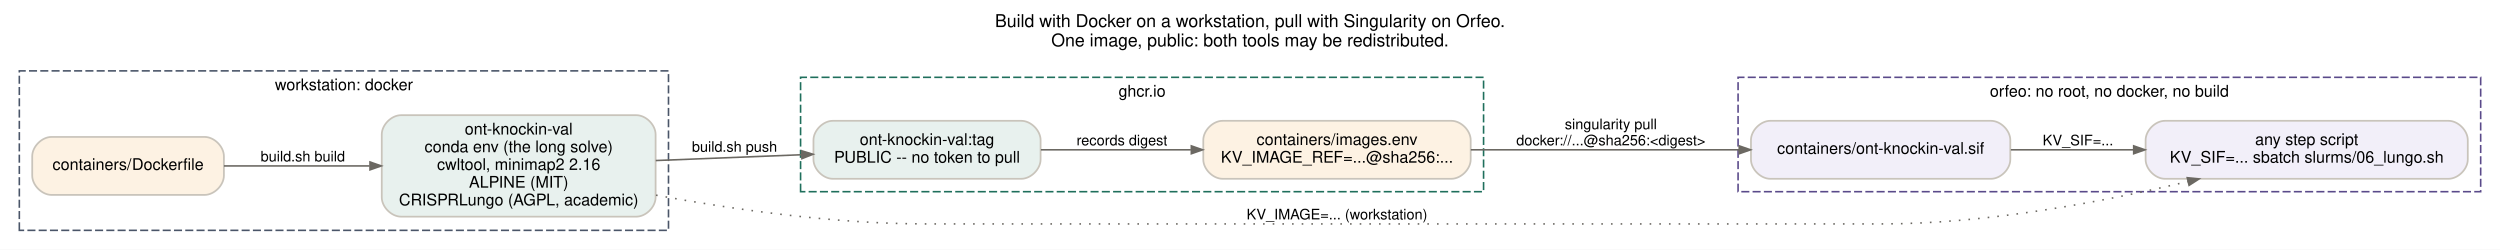
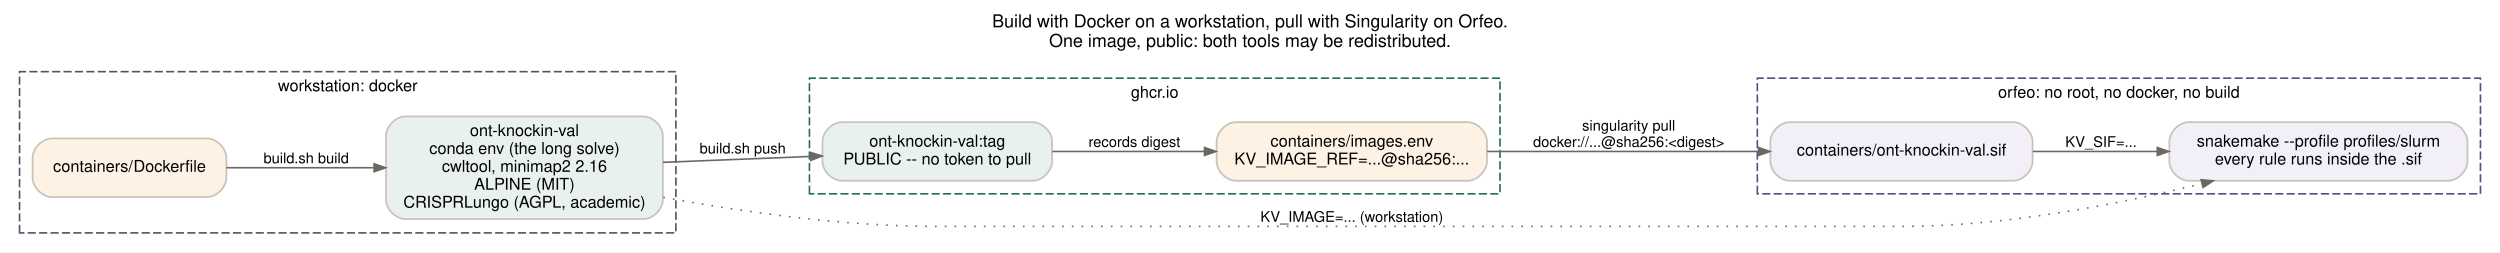
- <svg xmlns="http://www.w3.org/2000/svg" width="1552pt" height="155pt" viewBox="0.00 0.00 1552.00 155.00">
+ <svg xmlns="http://www.w3.org/2000/svg" width="1535pt" height="155pt" viewBox="0.00 0.00 1535.00 155.00">
  <g id="graph0" class="graph" transform="scale(1 1) rotate(0) translate(4 151)">
-     <polygon fill="white" stroke="transparent" points="-4,4 -4,-151 1548,-151 1548,4 -4,4" />
-     <text text-anchor="middle" x="772" y="-134.2" font-family="Helvetica,sans-Serif" font-size="11.00">Build with Docker on a workstation, pull with Singularity on Orfeo.</text>
-     <text text-anchor="middle" x="772" y="-122.2" font-family="Helvetica,sans-Serif" font-size="11.00">One image, public: both tools may be redistributed.</text>
+     <polygon fill="white" stroke="transparent" points="-4,4 -4,-151 1531,-151 1531,4 -4,4" />
+     <text text-anchor="middle" x="763.5" y="-134.2" font-family="Helvetica,sans-Serif" font-size="11.00">Build with Docker on a workstation, pull with Singularity on Orfeo.</text>
+     <text text-anchor="middle" x="763.5" y="-122.2" font-family="Helvetica,sans-Serif" font-size="11.00">One image, public: both tools may be redistributed.</text>
    <g id="clust1" class="cluster">
      <polygon fill="white" stroke="#4a5568" stroke-dasharray="5,2" points="8,-8 8,-107 411,-107 411,-8 8,-8" />
      <text text-anchor="middle" x="209.5" y="-95" font-family="Helvetica,sans-Serif" font-size="10.00">workstation: docker</text>
    </g>
    <g id="clust2" class="cluster">
      <polygon fill="white" stroke="#1f6f5c" stroke-dasharray="5,2" points="493,-32 493,-103 917,-103 917,-32 493,-32" />
      <text text-anchor="middle" x="705" y="-91" font-family="Helvetica,sans-Serif" font-size="10.00">ghcr.io</text>
    </g>
    <g id="clust3" class="cluster">
-       <polygon fill="white" stroke="#5a4a8a" stroke-dasharray="5,2" points="1075,-32 1075,-103 1536,-103 1536,-32 1075,-32" />
-       <text text-anchor="middle" x="1305.5" y="-91" font-family="Helvetica,sans-Serif" font-size="10.00">orfeo: no root, no docker, no build</text>
+       <polygon fill="white" stroke="#5a4a8a" stroke-dasharray="5,2" points="1075,-32 1075,-103 1519,-103 1519,-32 1075,-32" />
+       <text text-anchor="middle" x="1297" y="-91" font-family="Helvetica,sans-Serif" font-size="10.00">orfeo: no root, no docker, no build</text>
    </g>
    <g id="node1" class="node">
      <path fill="#fdf2e3" stroke="#c9c4bb" stroke-width="1.1" d="M123,-66C123,-66 28,-66 28,-66 22,-66 16,-60 16,-54 16,-54 16,-42 16,-42 16,-36 22,-30 28,-30 28,-30 123,-30 123,-30 129,-30 135,-36 135,-42 135,-42 135,-54 135,-54 135,-60 129,-66 123,-66" />
      <text text-anchor="middle" x="75.5" y="-45.5" font-family="Helvetica,sans-Serif" font-size="10.00">containers/Dockerfile</text>
    </g>
    <g id="node2" class="node">
      <path fill="#e8f1ee" stroke="#c9c4bb" stroke-width="1.1" d="M391,-79.5C391,-79.5 245,-79.5 245,-79.5 239,-79.5 233,-73.5 233,-67.5 233,-67.5 233,-28.5 233,-28.5 233,-22.5 239,-16.5 245,-16.5 245,-16.5 391,-16.5 391,-16.5 397,-16.5 403,-22.5 403,-28.5 403,-28.5 403,-67.5 403,-67.5 403,-73.5 397,-79.5 391,-79.5" />
      <text text-anchor="middle" x="318" y="-67.5" font-family="Helvetica,sans-Serif" font-size="10.00">ont-knockin-val</text>
      <text text-anchor="middle" x="318" y="-56.5" font-family="Helvetica,sans-Serif" font-size="10.00">conda env (the long solve)</text>
      <text text-anchor="middle" x="318" y="-45.5" font-family="Helvetica,sans-Serif" font-size="10.00">cwltool, minimap2 2.16</text>
      <text text-anchor="middle" x="318" y="-34.5" font-family="Helvetica,sans-Serif" font-size="10.00">ALPINE (MIT)</text>
      <text text-anchor="middle" x="318" y="-23.5" font-family="Helvetica,sans-Serif" font-size="10.00">CRISPRLungo (AGPL, academic)</text>
    </g>
    <g id="edge1" class="edge">
      <path fill="none" stroke="#6b6862" d="M135.03,-48C162.19,-48 195.11,-48 225.45,-48" />
      <polygon fill="#6b6862" stroke="#6b6862" points="225.69,-50.45 232.69,-48 225.69,-45.55 225.69,-50.45" />
      <text text-anchor="middle" x="184" y="-50.8" font-family="Helvetica,sans-Serif" font-size="9.00">build.sh build</text>
    </g>
    <g id="node3" class="node">
      <path fill="#e8f1ee" stroke="#c9c4bb" stroke-width="1.1" d="M630,-76C630,-76 513,-76 513,-76 507,-76 501,-70 501,-64 501,-64 501,-52 501,-52 501,-46 507,-40 513,-40 513,-40 630,-40 630,-40 636,-40 642,-46 642,-52 642,-52 642,-64 642,-64 642,-70 636,-76 630,-76" />
      <text text-anchor="middle" x="571.5" y="-61" font-family="Helvetica,sans-Serif" font-size="10.00">ont-knockin-val:tag</text>
      <text text-anchor="middle" x="571.5" y="-50" font-family="Helvetica,sans-Serif" font-size="10.00">PUBLIC -- no token to pull</text>
    </g>
    <g id="edge2" class="edge">
      <path fill="none" stroke="#6b6862" d="M403.1,-51.34C432.32,-52.51 464.93,-53.8 493.55,-54.94" />
      <polygon fill="#6b6862" stroke="#6b6862" points="493.64,-57.4 500.73,-55.23 493.83,-52.5 493.64,-57.4" />
      <text text-anchor="middle" x="452" y="-56.8" font-family="Helvetica,sans-Serif" font-size="9.00">build.sh push</text>
    </g>
    <g id="node6" class="node">
-       <path fill="#f2eff9" stroke="#c9c4bb" stroke-width="1.1" d="M1516,-76C1516,-76 1340,-76 1340,-76 1334,-76 1328,-70 1328,-64 1328,-64 1328,-52 1328,-52 1328,-46 1334,-40 1340,-40 1340,-40 1516,-40 1516,-40 1522,-40 1528,-46 1528,-52 1528,-52 1528,-64 1528,-64 1528,-70 1522,-76 1516,-76" />
-       <text text-anchor="middle" x="1428" y="-61" font-family="Helvetica,sans-Serif" font-size="10.00">any step script</text>
-       <text text-anchor="middle" x="1428" y="-50" font-family="Helvetica,sans-Serif" font-size="10.00">KV_SIF=... sbatch slurms/06_lungo.sh</text>
+       <path fill="#f2eff9" stroke="#c9c4bb" stroke-width="1.1" d="M1499,-76C1499,-76 1340,-76 1340,-76 1334,-76 1328,-70 1328,-64 1328,-64 1328,-52 1328,-52 1328,-46 1334,-40 1340,-40 1340,-40 1499,-40 1499,-40 1505,-40 1511,-46 1511,-52 1511,-52 1511,-64 1511,-64 1511,-70 1505,-76 1499,-76" />
+       <text text-anchor="middle" x="1419.5" y="-61" font-family="Helvetica,sans-Serif" font-size="10.00">snakemake --profile profiles/slurm</text>
+       <text text-anchor="middle" x="1419.5" y="-50" font-family="Helvetica,sans-Serif" font-size="10.00">every rule runs inside the .sif</text>
    </g>
    <g id="edge6" class="edge">
-       <path fill="none" stroke="#6b6862" stroke-dasharray="1,5" d="M403.26,-29.84C451.9,-20.89 514.37,-12 570.5,-12 570.5,-12 570.5,-12 1164.5,-12 1229.37,-12 1301.92,-25.8 1354.28,-38.28" />
-       <polygon fill="#6b6862" stroke="#6b6862" points="1353.83,-40.69 1361.21,-39.95 1354.98,-35.93 1353.83,-40.69" />
+       <path fill="none" stroke="#6b6862" stroke-dasharray="1,5" d="M403.26,-29.84C451.9,-20.89 514.37,-12 570.5,-12 570.5,-12 570.5,-12 1164.5,-12 1227.2,-12 1297.24,-25.74 1347.87,-38.2" />
+       <polygon fill="#6b6862" stroke="#6b6862" points="1347.49,-40.64 1354.88,-39.95 1348.68,-35.88 1347.49,-40.64" />
      <text text-anchor="middle" x="826" y="-14.8" font-family="Helvetica,sans-Serif" font-size="9.00">KV_IMAGE=... (workstation)</text>
    </g>
    <g id="node4" class="node">
      <path fill="#fdf2e3" stroke="#c9c4bb" stroke-width="1.1" d="M897,-76C897,-76 755,-76 755,-76 749,-76 743,-70 743,-64 743,-64 743,-52 743,-52 743,-46 749,-40 755,-40 755,-40 897,-40 897,-40 903,-40 909,-46 909,-52 909,-52 909,-64 909,-64 909,-70 903,-76 897,-76" />
      <text text-anchor="middle" x="826" y="-61" font-family="Helvetica,sans-Serif" font-size="10.00">containers/images.env</text>
      <text text-anchor="middle" x="826" y="-50" font-family="Helvetica,sans-Serif" font-size="10.00">KV_IMAGE_REF=...@sha256:...</text>
    </g>
    <g id="edge3" class="edge">
      <path fill="none" stroke="#6b6862" d="M642.17,-58C670.95,-58 704.68,-58 735.28,-58" />
      <polygon fill="#6b6862" stroke="#6b6862" points="735.58,-60.45 742.58,-58 735.58,-55.55 735.58,-60.45" />
      <text text-anchor="middle" x="692.5" y="-60.8" font-family="Helvetica,sans-Serif" font-size="9.00">records digest</text>
    </g>
    <g id="node5" class="node">
      <path fill="#f2eff9" stroke="#c9c4bb" stroke-width="1.1" d="M1232,-76C1232,-76 1095,-76 1095,-76 1089,-76 1083,-70 1083,-64 1083,-64 1083,-52 1083,-52 1083,-46 1089,-40 1095,-40 1095,-40 1232,-40 1232,-40 1238,-40 1244,-46 1244,-52 1244,-52 1244,-64 1244,-64 1244,-70 1238,-76 1232,-76" />
      <text text-anchor="middle" x="1163.5" y="-55.5" font-family="Helvetica,sans-Serif" font-size="10.00">containers/ont-knockin-val.sif</text>
    </g>
    <g id="edge4" class="edge">
      <path fill="none" stroke="#6b6862" d="M909.07,-58C959.56,-58 1024.2,-58 1075.56,-58" />
      <polygon fill="#6b6862" stroke="#6b6862" points="1075.72,-60.45 1082.72,-58 1075.72,-55.55 1075.72,-60.45" />
      <text text-anchor="middle" x="996" y="-70.8" font-family="Helvetica,sans-Serif" font-size="9.00">singularity pull</text>
      <text text-anchor="middle" x="996" y="-60.8" font-family="Helvetica,sans-Serif" font-size="9.00">docker://...@sha256:&lt;digest&gt;</text>
    </g>
    <g id="edge5" class="edge">
-       <path fill="none" stroke="#6b6862" d="M1244.33,-58C1268.32,-58 1295.03,-58 1320.46,-58" />
+       <path fill="none" stroke="#6b6862" d="M1244.17,-58C1268.37,-58 1295.25,-58 1320.51,-58" />
      <polygon fill="#6b6862" stroke="#6b6862" points="1320.59,-60.45 1327.59,-58 1320.59,-55.55 1320.59,-60.45" />
      <text text-anchor="middle" x="1286" y="-60.8" font-family="Helvetica,sans-Serif" font-size="9.00">KV_SIF=...</text>
    </g>
  </g>
</svg>
